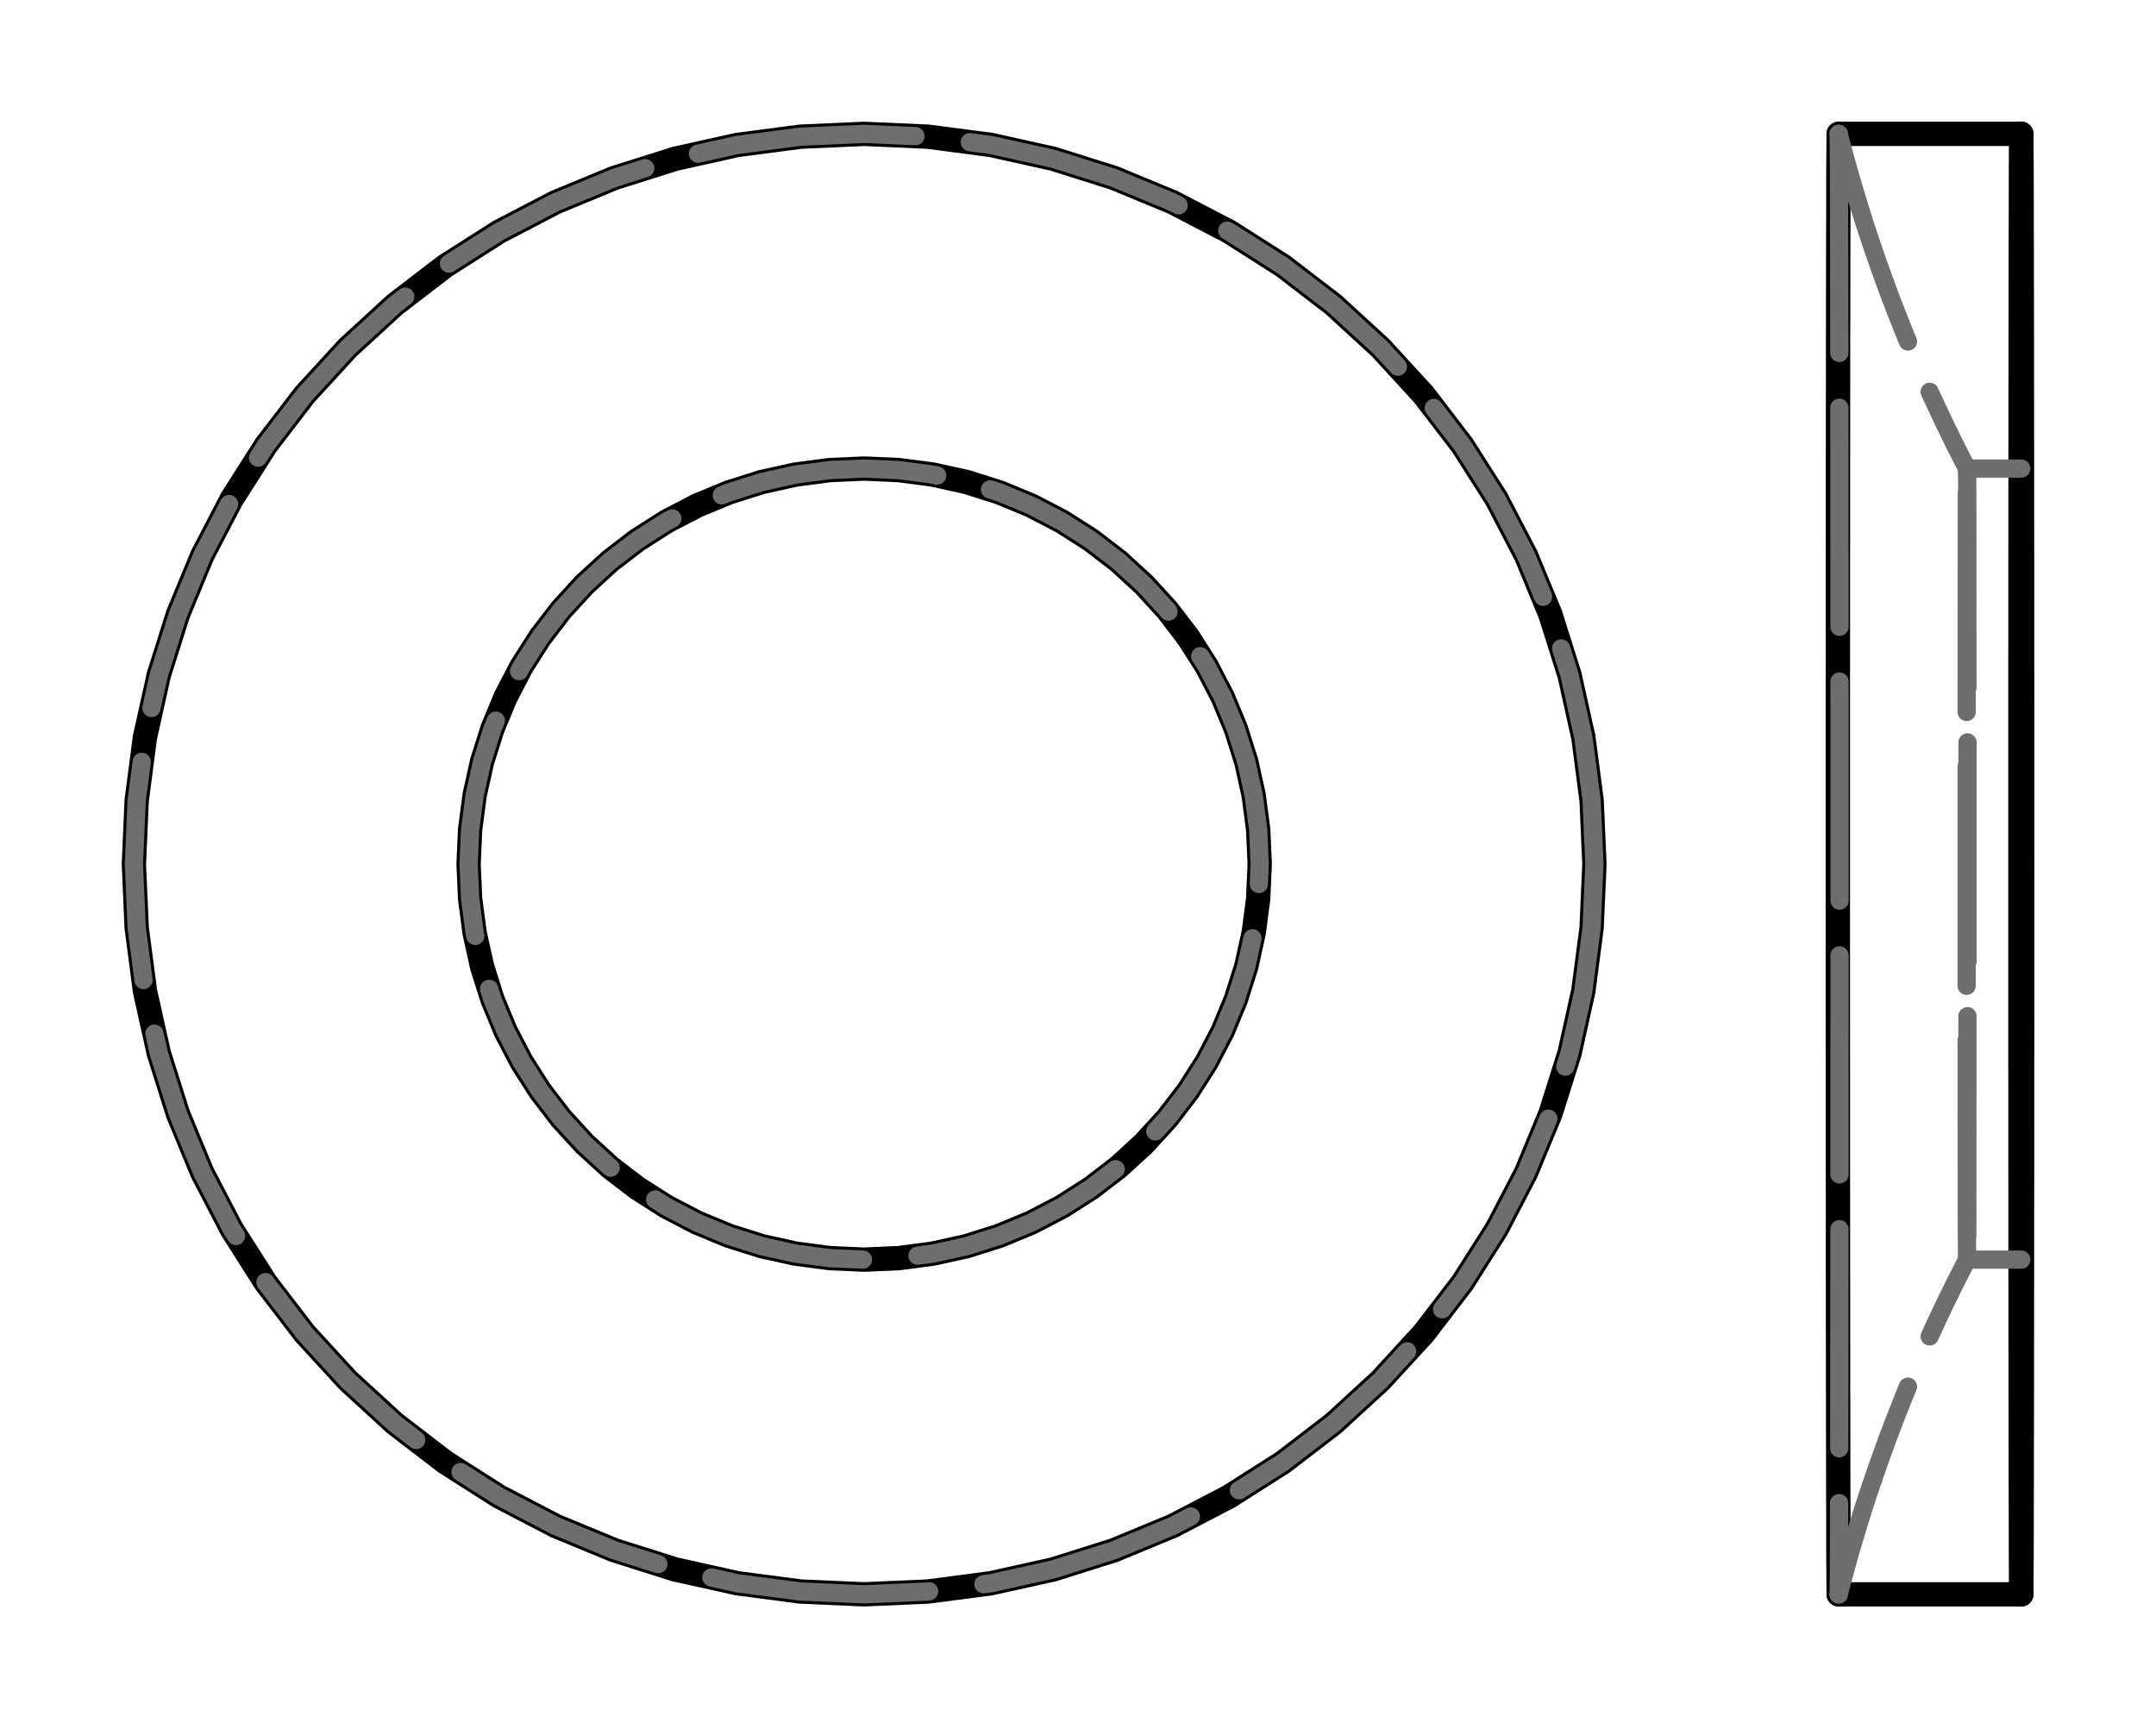
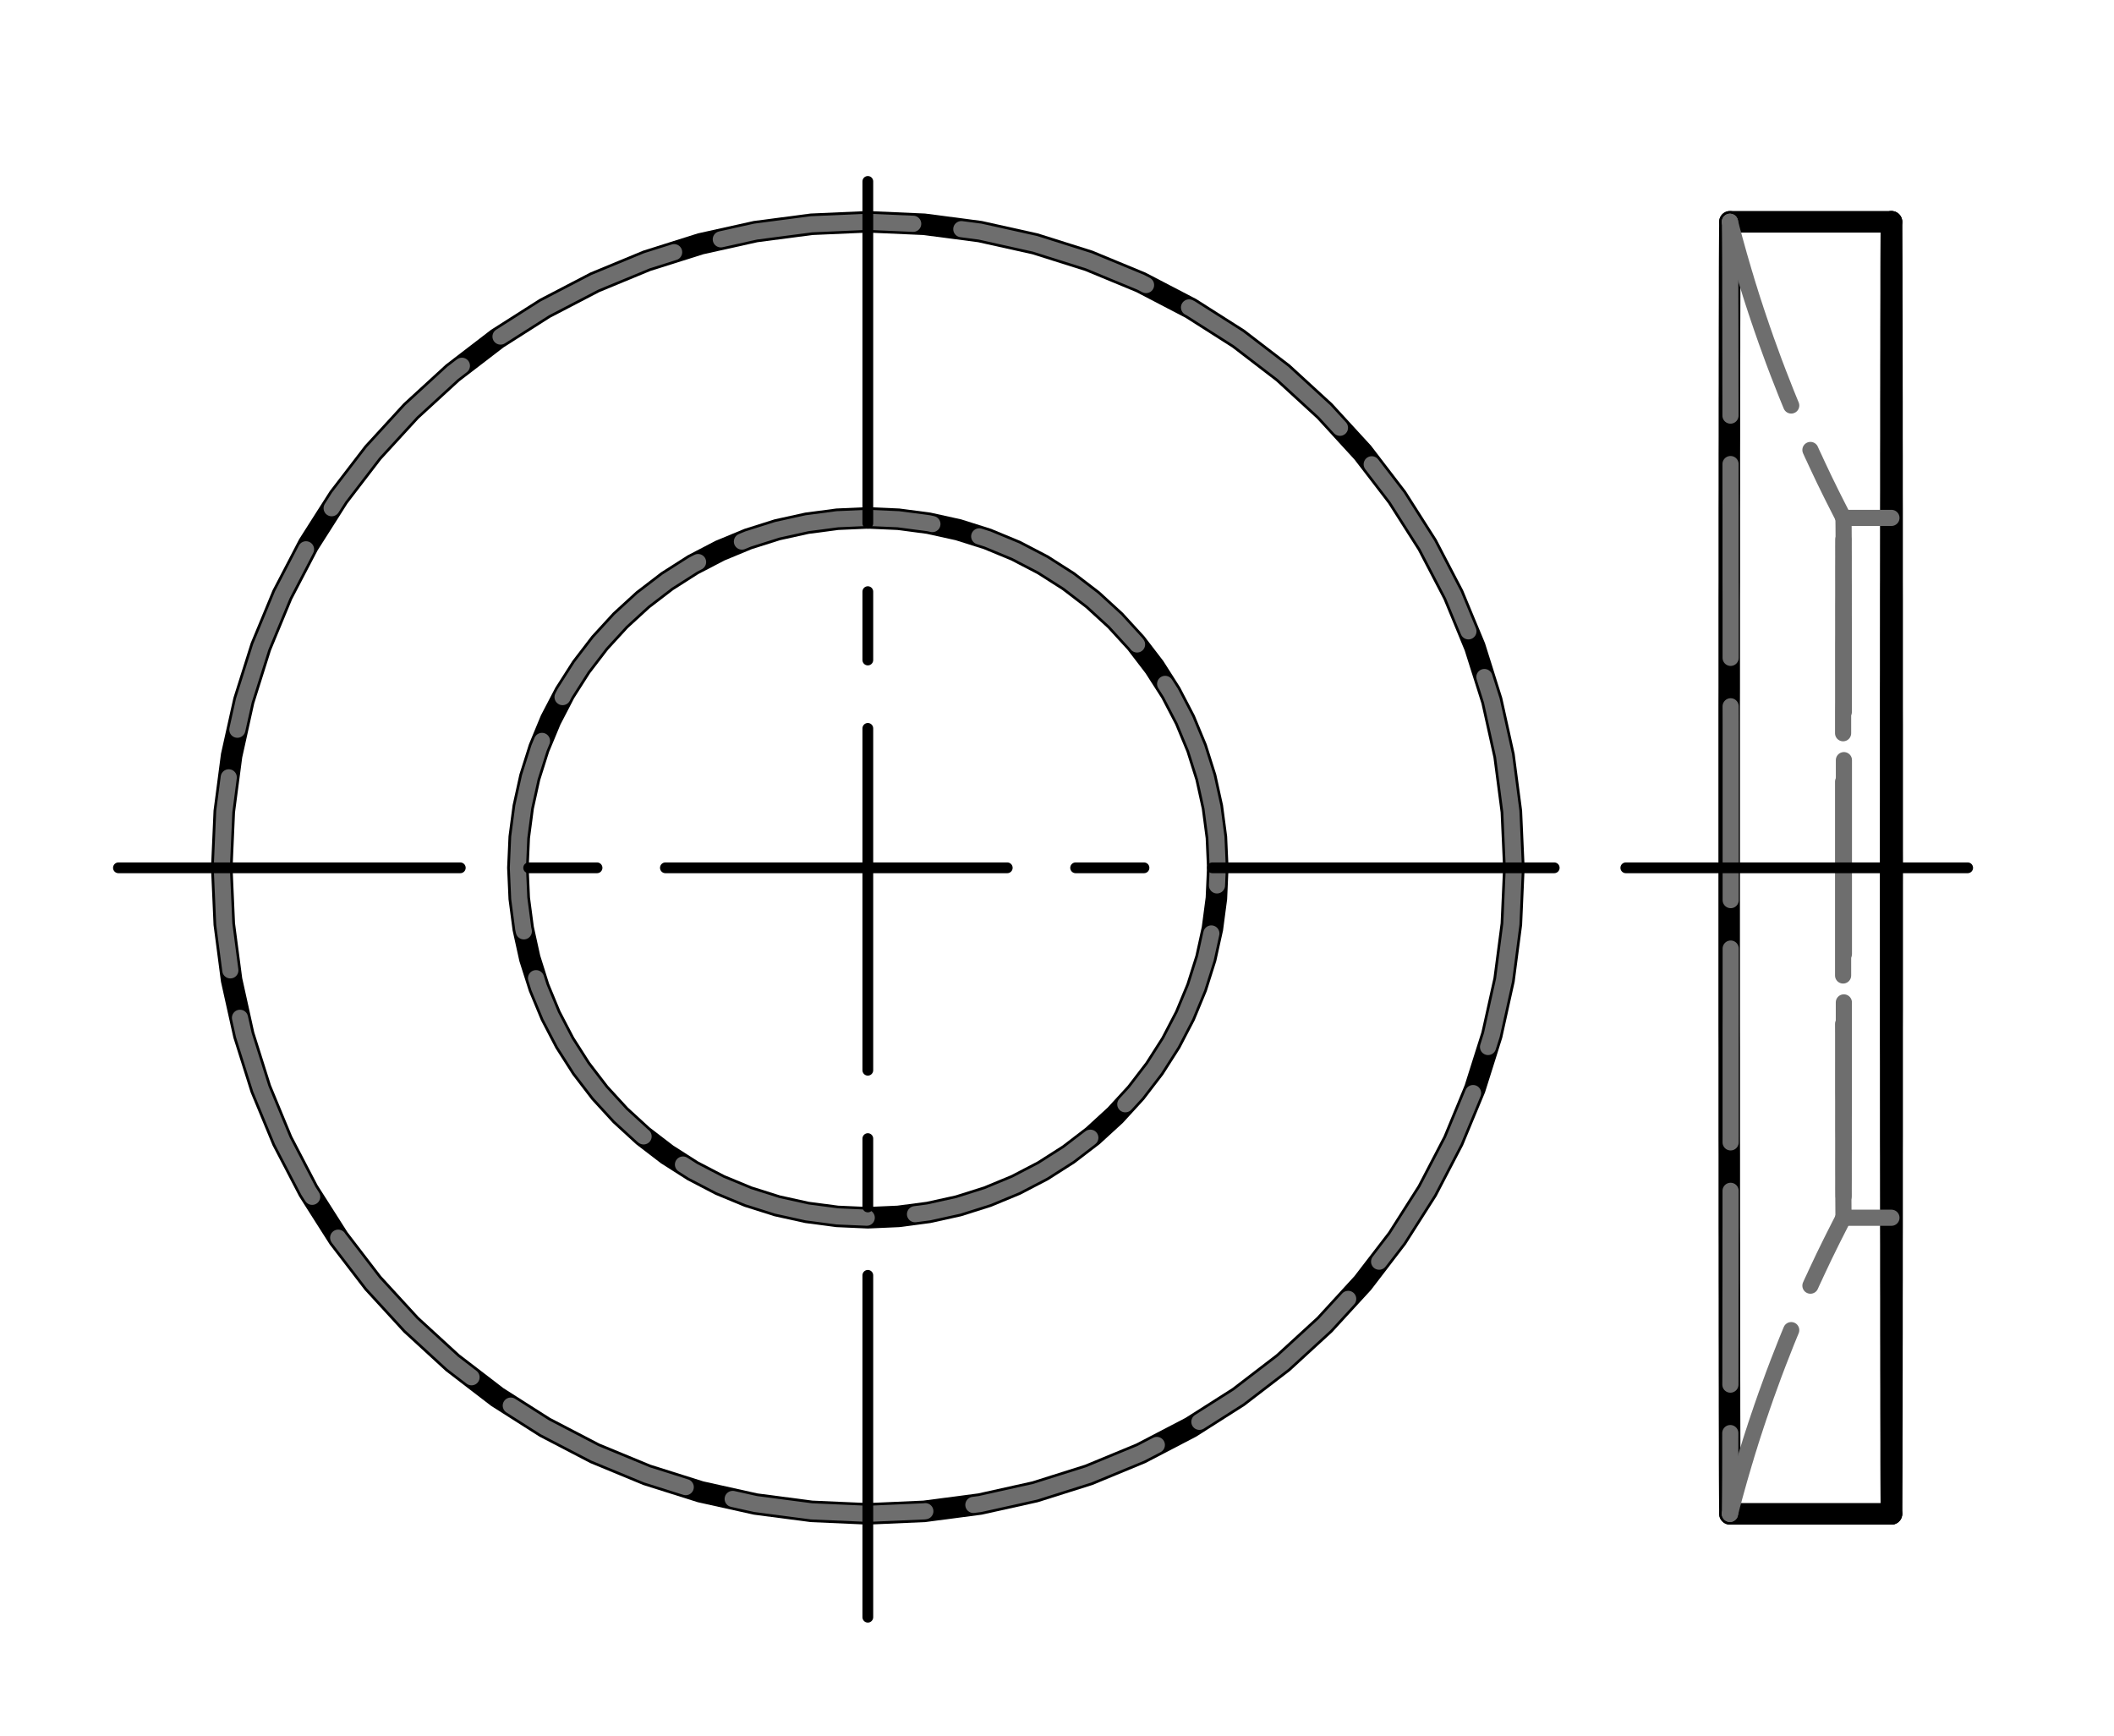
- <svg xmlns="http://www.w3.org/2000/svg" width="35.428mm" height="28.4mm" viewBox="-14.2 -14.2 35.428 28.4" version="1.1">
+ <svg xmlns="http://www.w3.org/2000/svg" width="39.268mm" height="32.24mm" viewBox="-16.12 -16.12 39.268 32.24" version="1.1">
  <g transform="scale(1,-1)" stroke-linecap="round">
    <g fill="none" stroke="rgb(0,0,0)" stroke-width="0.4" id="Visible">
      <path d="M 12.0,0.0 L 11.954,1.046 L 11.818,2.084 L 11.591,3.106 L 11.276,4.104 L 10.876,5.071 L 10.392,6.0 L 9.83,6.883 L 9.193,7.713 L 8.485,8.485 L 7.713,9.193 L 6.883,9.83 L 6.0,10.392 L 5.071,10.876 L 4.104,11.276 L 3.106,11.591 L 2.084,11.818 L 1.046,11.954 L 0.0,12.0 L -1.046,11.954 L -2.084,11.818 L -3.106,11.591 L -4.104,11.276 L -5.071,10.876 L -6.0,10.392 L -6.883,9.83 L -7.713,9.193 L -8.485,8.485 L -9.193,7.713 L -9.83,6.883 L -10.392,6.0 L -10.876,5.071 L -11.276,4.104 L -11.591,3.106 L -11.818,2.084 L -11.954,1.046 L -12.0,0.0 L -11.954,-1.046 L -11.818,-2.084 L -11.591,-3.106 L -11.276,-4.104 L -10.876,-5.071 L -10.392,-6.0 L -9.83,-6.883 L -9.193,-7.713 L -8.485,-8.485 L -7.713,-9.193 L -6.883,-9.83 L -6.0,-10.392 L -5.071,-10.876 L -4.104,-11.276 L -3.106,-11.591 L -2.084,-11.818 L -1.046,-11.954 L -0.0,-12.0 L 1.046,-11.954 L 2.084,-11.818 L 3.106,-11.591 L 4.104,-11.276 L 5.071,-10.876 L 6.0,-10.392 L 6.883,-9.83 L 7.713,-9.193 L 8.485,-8.485 L 9.193,-7.713 L 9.83,-6.883 L 10.392,-6.0 L 10.876,-5.071 L 11.276,-4.104 L 11.591,-3.106 L 11.818,-2.084 L 11.954,-1.046 L 12.0,-0.0" />
      <path d="M 6.5,0.0 L 6.475,0.567 L 6.401,1.129 L 6.279,1.682 L 6.108,2.223 L 5.891,2.747 L 5.629,3.25 L 5.324,3.728 L 4.979,4.178 L 4.596,4.596 L 4.178,4.979 L 3.728,5.324 L 3.25,5.629 L 2.747,5.891 L 2.223,6.108 L 1.682,6.279 L 1.129,6.401 L 0.567,6.475 L -0.0,6.5 L -0.567,6.475 L -1.129,6.401 L -1.682,6.279 L -2.223,6.108 L -2.747,5.891 L -3.25,5.629 L -3.728,5.324 L -4.178,4.979 L -4.596,4.596 L -4.979,4.178 L -5.324,3.728 L -5.629,3.25 L -5.891,2.747 L -6.108,2.223 L -6.279,1.682 L -6.401,1.129 L -6.475,0.567 L -6.5,-0.0 L -6.475,-0.567 L -6.401,-1.129 L -6.279,-1.682 L -6.108,-2.223 L -5.891,-2.747 L -5.629,-3.25 L -5.324,-3.728 L -4.979,-4.178 L -4.596,-4.596 L -4.178,-4.979 L -3.728,-5.324 L -3.25,-5.629 L -2.747,-5.891 L -2.223,-6.108 L -1.682,-6.279 L -1.129,-6.401 L -0.567,-6.475 L 0.0,-6.5 L 0.567,-6.475 L 1.129,-6.401 L 1.682,-6.279 L 2.223,-6.108 L 2.747,-5.891 L 3.25,-5.629 L 3.728,-5.324 L 4.178,-4.979 L 4.596,-4.596 L 4.979,-4.178 L 5.324,-3.728 L 5.629,-3.25 L 5.891,-2.747 L 6.108,-2.223 L 6.279,-1.682 L 6.401,-1.129 L 6.475,-0.567 L 6.5,0.0" />
      <path d="M 19.014,6.5 L 19.016,6.319 L 19.017,6.139 L 19.017,5.958 L 19.017,5.778 L 19.018,5.597 L 19.018,5.417 L 19.018,5.236 L 19.019,5.056 L 19.019,4.875 L 19.019,4.694 L 19.019,4.514 L 19.02,4.333 L 19.02,4.153 L 19.02,3.972 L 19.02,3.792 L 19.02,3.611 L 19.02,3.431 L 19.02,3.25 L 19.021,3.07 L 19.021,2.889 L 19.021,2.708 L 19.021,2.528 L 19.021,2.347 L 19.021,2.167 L 19.021,1.986 L 19.021,1.806 L 19.021,1.625 L 19.021,1.444 L 19.021,1.264 L 19.021,1.083 L 19.021,0.903 L 19.021,0.722 L 19.021,0.542 L 19.021,0.361 L 19.022,0.181 L 19.022,0.0 L 19.022,-0.181 L 19.021,-0.361 L 19.021,-0.542 L 19.021,-0.722 L 19.021,-0.903 L 19.021,-1.083 L 19.021,-1.264 L 19.021,-1.444 L 19.021,-1.625 L 19.021,-1.806 L 19.021,-1.986 L 19.021,-2.167 L 19.021,-2.347 L 19.021,-2.528 L 19.021,-2.708 L 19.021,-2.889 L 19.021,-3.07 L 19.02,-3.25 L 19.02,-3.431 L 19.02,-3.611 L 19.02,-3.792 L 19.02,-3.972 L 19.02,-4.153 L 19.02,-4.333 L 19.019,-4.514 L 19.019,-4.694 L 19.019,-4.875 L 19.019,-5.056 L 19.018,-5.236 L 19.018,-5.417 L 19.018,-5.597 L 19.017,-5.778 L 19.017,-5.958 L 19.017,-6.139 L 19.016,-6.319 L 19.014,-6.5" />
      <path d="M 19.014,-6.5 L 19.012,-6.319 L 19.012,-6.139 L 19.011,-5.958 L 19.011,-5.778 L 19.01,-5.597 L 19.01,-5.417 L 19.009,-5.236 L 19.009,-5.056 L 19.009,-4.875 L 19.009,-4.694 L 19.009,-4.514 L 19.008,-4.333 L 19.008,-4.153 L 19.008,-3.972 L 19.008,-3.792 L 19.008,-3.611 L 19.008,-3.431 L 19.007,-3.25 L 19.007,-3.07 L 19.007,-2.889 L 19.007,-2.708 L 19.007,-2.528 L 19.007,-2.347 L 19.007,-2.167 L 19.007,-1.986 L 19.007,-1.806 L 19.007,-1.625 L 19.007,-1.444 L 19.007,-1.264 L 19.006,-1.083 L 19.006,-0.903 L 19.006,-0.722 L 19.006,-0.542 L 19.006,-0.361 L 19.006,-0.181 L 19.006,0.0 L 19.006,0.181 L 19.006,0.361 L 19.006,0.542 L 19.006,0.722 L 19.006,0.903 L 19.006,1.083 L 19.007,1.264 L 19.007,1.444 L 19.007,1.625 L 19.007,1.806 L 19.007,1.986 L 19.007,2.167 L 19.007,2.347 L 19.007,2.528 L 19.007,2.708 L 19.007,2.889 L 19.007,3.07 L 19.007,3.25 L 19.008,3.431 L 19.008,3.611 L 19.008,3.792 L 19.008,3.972 L 19.008,4.153 L 19.008,4.333 L 19.009,4.514 L 19.009,4.694 L 19.009,4.875 L 19.009,5.056 L 19.009,5.236 L 19.01,5.417 L 19.01,5.597 L 19.011,5.778 L 19.011,5.958 L 19.012,6.139 L 19.012,6.319 L 19.014,6.5" />
      <path d="M 19.014,12.0 L 19.017,11.667 L 19.019,11.333 L 19.02,11.0 L 19.02,10.667 L 19.021,10.333 L 19.022,10.0 L 19.022,9.667 L 19.023,9.333 L 19.023,9.0 L 19.024,8.667 L 19.024,8.333 L 19.024,8.0 L 19.025,7.667 L 19.025,7.333 L 19.025,7.0 L 19.026,6.667 L 19.026,6.333 L 19.026,6.0 L 19.026,5.667 L 19.026,5.333 L 19.027,5.0 L 19.027,4.667 L 19.027,4.333 L 19.027,4.0 L 19.027,3.667 L 19.027,3.333 L 19.027,3.0 L 19.028,2.667 L 19.028,2.333 L 19.028,2.0 L 19.028,1.667 L 19.028,1.333 L 19.028,1.0 L 19.028,0.667 L 19.028,0.333 L 19.028,0.0 L 19.028,-0.333 L 19.028,-0.667 L 19.028,-1.0 L 19.028,-1.333 L 19.028,-1.667 L 19.028,-2.0 L 19.028,-2.333 L 19.028,-2.667 L 19.027,-3.0 L 19.027,-3.333 L 19.027,-3.667 L 19.027,-4.0 L 19.027,-4.333 L 19.027,-4.667 L 19.027,-5.0 L 19.026,-5.333 L 19.026,-5.667 L 19.026,-6.0 L 19.026,-6.333 L 19.026,-6.667 L 19.025,-7.0 L 19.025,-7.333 L 19.025,-7.667 L 19.024,-8.0 L 19.024,-8.333 L 19.024,-8.667 L 19.023,-9.0 L 19.023,-9.333 L 19.022,-9.667 L 19.022,-10.0 L 19.021,-10.333 L 19.02,-10.667 L 19.02,-11.0 L 19.019,-11.333 L 19.017,-11.667 L 19.014,-12.0" />
      <path d="M 19.014,-12.0 L 19.011,-11.667 L 19.009,-11.333 L 19.008,-11.0 L 19.008,-10.667 L 19.007,-10.333 L 19.006,-10.0 L 19.006,-9.667 L 19.005,-9.333 L 19.005,-9.0 L 19.004,-8.667 L 19.004,-8.333 L 19.004,-8.0 L 19.003,-7.667 L 19.003,-7.333 L 19.003,-7.0 L 19.002,-6.667 L 19.002,-6.333 L 19.002,-6.0 L 19.002,-5.667 L 19.002,-5.333 L 19.001,-5.0 L 19.001,-4.667 L 19.001,-4.333 L 19.001,-4.0 L 19.001,-3.667 L 19,-3.333 L 19,-3.0 L 19,-2.667 L 19,-2.333 L 19,-2.0 L 19,-1.667 L 19,-1.333 L 19.0,-1.0 L 19.0,-0.667 L 19.0,-0.333 L 19.0,0.0 L 19.0,0.333 L 19.0,0.667 L 19.0,1.0 L 19,1.333 L 19,1.667 L 19,2.0 L 19,2.333 L 19,2.667 L 19,3.0 L 19,3.333 L 19.001,3.667 L 19.001,4.0 L 19.001,4.333 L 19.001,4.667 L 19.001,5.0 L 19.002,5.333 L 19.002,5.667 L 19.002,6.0 L 19.002,6.333 L 19.002,6.667 L 19.003,7.0 L 19.003,7.333 L 19.003,7.667 L 19.004,8.0 L 19.004,8.333 L 19.004,8.667 L 19.005,9.0 L 19.005,9.333 L 19.006,9.667 L 19.006,10.0 L 19.007,10.333 L 19.008,10.667 L 19.008,11.0 L 19.009,11.333 L 19.011,11.667 L 19.014,12.0" />
      <path d="M 16.014,-12.0 L 16.011,-11.667 L 16.009,-11.333 L 16.008,-11.0 L 16.008,-10.667 L 16.007,-10.333 L 16.006,-10.0 L 16.006,-9.667 L 16.005,-9.333 L 16.005,-9.0 L 16.004,-8.667 L 16.004,-8.333 L 16.004,-8.0 L 16.003,-7.667 L 16.003,-7.333 L 16.003,-7.0 L 16.002,-6.667 L 16.002,-6.333 L 16.002,-6.0 L 16.002,-5.667 L 16.002,-5.333 L 16.001,-5.0 L 16.001,-4.667 L 16.001,-4.333 L 16.001,-4.0 L 16.001,-3.667 L 16.001,-3.333 L 16,-3.0 L 16,-2.667 L 16,-2.333 L 16,-2.0 L 16,-1.667 L 16,-1.333 L 16.0,-1.0 L 16.0,-0.667 L 16.0,-0.333 L 16.0,0.0 L 16.0,0.333 L 16.0,0.667 L 16.0,1.0 L 16,1.333 L 16,1.667 L 16,2.0 L 16,2.333 L 16,2.667 L 16,3.0 L 16.001,3.333 L 16.001,3.667 L 16.001,4.0 L 16.001,4.333 L 16.001,4.667 L 16.001,5.0 L 16.002,5.333 L 16.002,5.667 L 16.002,6.0 L 16.002,6.333 L 16.002,6.667 L 16.003,7.0 L 16.003,7.333 L 16.003,7.667 L 16.004,8.0 L 16.004,8.333 L 16.004,8.667 L 16.005,9.0 L 16.005,9.333 L 16.006,9.667 L 16.006,10.0 L 16.007,10.333 L 16.008,10.667 L 16.008,11.0 L 16.009,11.333 L 16.011,11.667 L 16.014,12.0" />
      <path d="M 19.014,12.0 L 18.972,12.0 L 18.931,12.0 L 18.889,12.0 L 18.847,12.0 L 18.806,12.0 L 18.764,12.0 L 18.722,12.0 L 18.681,12.0 L 18.639,12.0 L 18.597,12.0 L 18.556,12.0 L 18.514,12.0 L 18.472,12.0 L 18.431,12.0 L 18.389,12.0 L 18.347,12.0 L 18.306,12.0 L 18.264,12.0 L 18.222,12.0 L 18.181,12.0 L 18.139,12.0 L 18.097,12.0 L 18.056,12.0 L 18.014,12.0 L 17.972,12.0 L 17.931,12.0 L 17.889,12.0 L 17.847,12.0 L 17.806,12.0 L 17.764,12.0 L 17.722,12.0 L 17.681,12.0 L 17.639,12.0 L 17.597,12.0 L 17.556,12.0 L 17.514,12.0 L 17.472,12.0 L 17.431,12.0 L 17.389,12.0 L 17.347,12.0 L 17.306,12.0 L 17.264,12.0 L 17.222,12.0 L 17.181,12.0 L 17.139,12.0 L 17.097,12.0 L 17.056,12.0 L 17.014,12.0 L 16.972,12.0 L 16.931,12.0 L 16.889,12.0 L 16.847,12.0 L 16.806,12.0 L 16.764,12.0 L 16.722,12.0 L 16.681,12.0 L 16.639,12.0 L 16.597,12.0 L 16.556,12.0 L 16.514,12.0 L 16.472,12.0 L 16.431,12.0 L 16.389,12.0 L 16.347,12.0 L 16.306,12.0 L 16.264,12.0 L 16.222,12.0 L 16.181,12.0 L 16.139,12.0 L 16.097,12.0 L 16.056,12.0 L 16.014,12.0" />
      <path d="M 19.014,-12.0 L 18.972,-12.0 L 18.931,-12.0 L 18.889,-12.0 L 18.847,-12.0 L 18.806,-12.0 L 18.764,-12.0 L 18.722,-12.0 L 18.681,-12.0 L 18.639,-12.0 L 18.597,-12.0 L 18.556,-12.0 L 18.514,-12.0 L 18.472,-12.0 L 18.431,-12.0 L 18.389,-12.0 L 18.347,-12.0 L 18.306,-12.0 L 18.264,-12.0 L 18.222,-12.0 L 18.181,-12.0 L 18.139,-12.0 L 18.097,-12.0 L 18.056,-12.0 L 18.014,-12.0 L 17.972,-12.0 L 17.931,-12.0 L 17.889,-12.0 L 17.847,-12.0 L 17.806,-12.0 L 17.764,-12.0 L 17.722,-12.0 L 17.681,-12.0 L 17.639,-12.0 L 17.597,-12.0 L 17.556,-12.0 L 17.514,-12.0 L 17.472,-12.0 L 17.431,-12.0 L 17.389,-12.0 L 17.347,-12.0 L 17.306,-12.0 L 17.264,-12.0 L 17.222,-12.0 L 17.181,-12.0 L 17.139,-12.0 L 17.097,-12.0 L 17.056,-12.0 L 17.014,-12.0 L 16.972,-12.0 L 16.931,-12.0 L 16.889,-12.0 L 16.847,-12.0 L 16.806,-12.0 L 16.764,-12.0 L 16.722,-12.0 L 16.681,-12.0 L 16.639,-12.0 L 16.597,-12.0 L 16.556,-12.0 L 16.514,-12.0 L 16.472,-12.0 L 16.431,-12.0 L 16.389,-12.0 L 16.347,-12.0 L 16.306,-12.0 L 16.264,-12.0 L 16.222,-12.0 L 16.181,-12.0 L 16.139,-12.0 L 16.097,-12.0 L 16.056,-12.0 L 16.014,-12.0" />
    </g>
    <g fill="none" stroke="rgb(110,110,110)" stroke-width="0.3" id="Hidden" stroke-dasharray="3.6 0.9">
      <path d="M 6.5,0.0 L 6.475,0.567 L 6.401,1.129 L 6.279,1.682 L 6.108,2.223 L 5.891,2.747 L 5.629,3.25 L 5.324,3.728 L 4.979,4.178 L 4.596,4.596 L 4.178,4.979 L 3.728,5.324 L 3.25,5.629 L 2.747,5.891 L 2.223,6.108 L 1.682,6.279 L 1.129,6.401 L 0.567,6.475 L -0.0,6.5 L -0.567,6.475 L -1.129,6.401 L -1.682,6.279 L -2.223,6.108 L -2.747,5.891 L -3.25,5.629 L -3.728,5.324 L -4.178,4.979 L -4.596,4.596 L -4.979,4.178 L -5.324,3.728 L -5.629,3.25 L -5.891,2.747 L -6.108,2.223 L -6.279,1.682 L -6.401,1.129 L -6.475,0.567 L -6.5,-0.0 L -6.475,-0.567 L -6.401,-1.129 L -6.279,-1.682 L -6.108,-2.223 L -5.891,-2.747 L -5.629,-3.25 L -5.324,-3.728 L -4.979,-4.178 L -4.596,-4.596 L -4.178,-4.979 L -3.728,-5.324 L -3.25,-5.629 L -2.747,-5.891 L -2.223,-6.108 L -1.682,-6.279 L -1.129,-6.401 L -0.567,-6.475 L 0.0,-6.5 L 0.567,-6.475 L 1.129,-6.401 L 1.682,-6.279 L 2.223,-6.108 L 2.747,-5.891 L 3.25,-5.629 L 3.728,-5.324 L 4.178,-4.979 L 4.596,-4.596 L 4.979,-4.178 L 5.324,-3.728 L 5.629,-3.25 L 5.891,-2.747 L 6.108,-2.223 L 6.279,-1.682 L 6.401,-1.129 L 6.475,-0.567 L 6.5,0.0" />
      <path d="M 12.0,0.0 L 11.954,1.046 L 11.818,2.084 L 11.591,3.106 L 11.276,4.104 L 10.876,5.071 L 10.392,6.0 L 9.83,6.883 L 9.193,7.713 L 8.485,8.485 L 7.713,9.193 L 6.883,9.83 L 6.0,10.392 L 5.071,10.876 L 4.104,11.276 L 3.106,11.591 L 2.084,11.818 L 1.046,11.954 L 0.0,12.0 L -1.046,11.954 L -2.084,11.818 L -3.106,11.591 L -4.104,11.276 L -5.071,10.876 L -6.0,10.392 L -6.883,9.83 L -7.713,9.193 L -8.485,8.485 L -9.193,7.713 L -9.83,6.883 L -10.392,6.0 L -10.876,5.071 L -11.276,4.104 L -11.591,3.106 L -11.818,2.084 L -11.954,1.046 L -12.0,0.0 L -11.954,-1.046 L -11.818,-2.084 L -11.591,-3.106 L -11.276,-4.104 L -10.876,-5.071 L -10.392,-6.0 L -9.83,-6.883 L -9.193,-7.713 L -8.485,-8.485 L -7.713,-9.193 L -6.883,-9.83 L -6.0,-10.392 L -5.071,-10.876 L -4.104,-11.276 L -3.106,-11.591 L -2.084,-11.818 L -1.046,-11.954 L -0.0,-12.0 L 1.046,-11.954 L 2.084,-11.818 L 3.106,-11.591 L 4.104,-11.276 L 5.071,-10.876 L 6.0,-10.392 L 6.883,-9.83 L 7.713,-9.193 L 8.485,-8.485 L 9.193,-7.713 L 9.83,-6.883 L 10.392,-6.0 L 10.876,-5.071 L 11.276,-4.104 L 11.591,-3.106 L 11.818,-2.084 L 11.954,-1.046 L 12.0,-0.0" />
      <line x1="16.014" y1="12.0" x2="16.014" y2="12" />
      <path d="M 16.014,12 L 16.017,11.667 L 16.019,11.333 L 16.02,11 L 16.02,10.667 L 16.021,10.333 L 16.022,10 L 16.022,9.667 L 16.023,9.333 L 16.023,9 L 16.024,8.667 L 16.024,8.333 L 16.024,8 L 16.025,7.667 L 16.025,7.333 L 16.025,7.0 L 16.026,6.667 L 16.026,6.333 L 16.026,6.0 L 16.026,5.667 L 16.026,5.333 L 16.027,5.0 L 16.027,4.667 L 16.027,4.333 L 16.027,4.0 L 16.027,3.667 L 16.027,3.333 L 16.027,3.0 L 16.028,2.667 L 16.028,2.333 L 16.028,2.0 L 16.028,1.667 L 16.028,1.333 L 16.028,1.0 L 16.028,0.667 L 16.028,0.333 L 16.028,0.0 L 16.028,-0.333 L 16.028,-0.667 L 16.028,-1.0 L 16.028,-1.333 L 16.028,-1.667 L 16.028,-2.0 L 16.028,-2.333 L 16.028,-2.667 L 16.027,-3.0 L 16.027,-3.333 L 16.027,-3.667 L 16.027,-4.0 L 16.027,-4.333 L 16.027,-4.667 L 16.027,-5.0 L 16.026,-5.333 L 16.026,-5.667 L 16.026,-6.0 L 16.026,-6.333 L 16.026,-6.667 L 16.025,-7 L 16.025,-7.333 L 16.025,-7.667 L 16.024,-8 L 16.024,-8.333 L 16.024,-8.667 L 16.023,-9 L 16.023,-9.333 L 16.022,-9.667 L 16.022,-10 L 16.021,-10.333 L 16.02,-10.667 L 16.02,-11 L 16.019,-11.333 L 16.017,-11.667 L 16.014,-12" />
      <line x1="16.014" y1="-12" x2="16.014" y2="-12.0" />
      <line x1="18.123" y1="6.5" x2="18.123" y2="6.5" />
      <path d="M 18.123,6.5 L 18.125,6.319 L 18.126,6.139 L 18.126,5.958 L 18.127,5.778 L 18.127,5.597 L 18.127,5.417 L 18.128,5.236 L 18.128,5.056 L 18.128,4.875 L 18.128,4.694 L 18.129,4.514 L 18.129,4.333 L 18.129,4.153 L 18.129,3.972 L 18.129,3.792 L 18.13,3.611 L 18.13,3.431 L 18.13,3.25 L 18.13,3.069 L 18.13,2.889 L 18.13,2.708 L 18.13,2.528 L 18.13,2.347 L 18.13,2.167 L 18.131,1.986 L 18.131,1.806 L 18.131,1.625 L 18.131,1.444 L 18.131,1.264 L 18.131,1.083 L 18.131,0.903 L 18.131,0.722 L 18.131,0.542 L 18.131,0.361 L 18.131,0.181 L 18.131,0.0 L 18.131,-0.181 L 18.131,-0.361 L 18.131,-0.542 L 18.131,-0.722 L 18.131,-0.903 L 18.131,-1.083 L 18.131,-1.264 L 18.131,-1.444 L 18.131,-1.625 L 18.131,-1.806 L 18.131,-1.986 L 18.13,-2.167 L 18.13,-2.347 L 18.13,-2.528 L 18.13,-2.708 L 18.13,-2.889 L 18.13,-3.069 L 18.13,-3.25 L 18.13,-3.431 L 18.13,-3.611 L 18.129,-3.792 L 18.129,-3.972 L 18.129,-4.153 L 18.129,-4.333 L 18.129,-4.514 L 18.128,-4.694 L 18.128,-4.875 L 18.128,-5.056 L 18.128,-5.236 L 18.127,-5.417 L 18.127,-5.597 L 18.127,-5.778 L 18.126,-5.958 L 18.126,-6.139 L 18.125,-6.319 L 18.123,-6.5" />
      <line x1="18.123" y1="-6.5" x2="18.123" y2="-6.5" />
      <path d="M 18.123,-6.5 L 18.122,-6.319 L 18.121,-6.139 L 18.12,-5.958 L 18.12,-5.778 L 18.119,-5.597 L 18.119,-5.417 L 18.119,-5.236 L 18.119,-5.056 L 18.118,-4.875 L 18.118,-4.694 L 18.118,-4.514 L 18.118,-4.333 L 18.117,-4.153 L 18.117,-3.972 L 18.117,-3.792 L 18.117,-3.611 L 18.117,-3.431 L 18.117,-3.25 L 18.117,-3.07 L 18.116,-2.889 L 18.116,-2.708 L 18.116,-2.528 L 18.116,-2.347 L 18.116,-2.167 L 18.116,-1.986 L 18.116,-1.806 L 18.116,-1.625 L 18.116,-1.444 L 18.116,-1.264 L 18.116,-1.083 L 18.116,-0.903 L 18.116,-0.722 L 18.116,-0.542 L 18.116,-0.361 L 18.116,-0.181 L 18.116,0.0 L 18.116,0.181 L 18.116,0.361 L 18.116,0.542 L 18.116,0.722 L 18.116,0.903 L 18.116,1.083 L 18.116,1.264 L 18.116,1.444 L 18.116,1.625 L 18.116,1.806 L 18.116,1.986 L 18.116,2.167 L 18.116,2.347 L 18.116,2.528 L 18.116,2.708 L 18.116,2.889 L 18.117,3.07 L 18.117,3.25 L 18.117,3.431 L 18.117,3.611 L 18.117,3.792 L 18.117,3.972 L 18.117,4.153 L 18.118,4.333 L 18.118,4.514 L 18.118,4.694 L 18.118,4.875 L 18.119,5.056 L 18.119,5.236 L 18.119,5.417 L 18.119,5.597 L 18.12,5.778 L 18.12,5.958 L 18.121,6.139 L 18.122,6.319 L 18.123,6.5" />
      <path d="M 18.123,6.5 L 18.136,6.5 L 18.148,6.5 L 18.16,6.5 L 18.173,6.5 L 18.185,6.5 L 18.198,6.5 L 18.21,6.5 L 18.222,6.5 L 18.235,6.5 L 18.247,6.5 L 18.259,6.5 L 18.272,6.5 L 18.284,6.5 L 18.296,6.5 L 18.309,6.5 L 18.321,6.5 L 18.334,6.5 L 18.346,6.5 L 18.358,6.5 L 18.371,6.5 L 18.383,6.5 L 18.395,6.5 L 18.408,6.5 L 18.42,6.5 L 18.433,6.5 L 18.445,6.5 L 18.457,6.5 L 18.47,6.5 L 18.482,6.5 L 18.494,6.5 L 18.507,6.5 L 18.519,6.5 L 18.532,6.5 L 18.544,6.5 L 18.556,6.5 L 18.569,6.5 L 18.581,6.5 L 18.593,6.5 L 18.606,6.5 L 18.618,6.5 L 18.631,6.5 L 18.643,6.5 L 18.655,6.5 L 18.668,6.5 L 18.68,6.5 L 18.692,6.5 L 18.705,6.5 L 18.717,6.5 L 18.729,6.5 L 18.742,6.5 L 18.754,6.5 L 18.767,6.5 L 18.779,6.5 L 18.791,6.5 L 18.804,6.5 L 18.816,6.5 L 18.828,6.5 L 18.841,6.5 L 18.853,6.5 L 18.866,6.5 L 18.878,6.5 L 18.89,6.5 L 18.903,6.5 L 18.915,6.5 L 18.927,6.5 L 18.94,6.5 L 18.952,6.5 L 18.965,6.5 L 18.977,6.5 L 18.989,6.5 L 19.002,6.5 L 19.014,6.5" />
      <path d="M 16.014,12 L 16.035,11.921 L 16.055,11.841 L 16.077,11.762 L 16.098,11.683 L 16.12,11.604 L 16.142,11.525 L 16.164,11.446 L 16.186,11.367 L 16.209,11.288 L 16.232,11.209 L 16.255,11.131 L 16.278,11.052 L 16.302,10.974 L 16.325,10.895 L 16.349,10.817 L 16.374,10.739 L 16.398,10.66 L 16.423,10.582 L 16.448,10.504 L 16.474,10.426 L 16.499,10.348 L 16.525,10.271 L 16.551,10.193 L 16.578,10.115 L 16.604,10.037 L 16.631,9.96 L 16.658,9.883 L 16.685,9.805 L 16.713,9.728 L 16.741,9.651 L 16.769,9.574 L 16.797,9.497 L 16.825,9.42 L 16.854,9.343 L 16.883,9.267 L 16.912,9.19 L 16.942,9.114 L 16.972,9.037 L 17.002,8.961 L 17.032,8.884 L 17.062,8.808 L 17.093,8.732 L 17.124,8.656 L 17.155,8.581 L 17.186,8.505 L 17.218,8.429 L 17.25,8.354 L 17.282,8.278 L 17.314,8.203 L 17.347,8.128 L 17.38,8.053 L 17.413,7.978 L 17.446,7.903 L 17.48,7.828 L 17.513,7.753 L 17.547,7.678 L 17.582,7.604 L 17.616,7.53 L 17.651,7.455 L 17.686,7.381 L 17.721,7.307 L 17.756,7.233 L 17.792,7.159 L 17.828,7.086 L 17.864,7.012 L 17.9,6.939 L 17.937,6.865 L 17.974,6.792 L 18.011,6.719 L 18.048,6.646 L 18.085,6.573 L 18.123,6.5" />
      <path d="M 16.014,-12 L 16.035,-11.921 L 16.055,-11.841 L 16.077,-11.762 L 16.098,-11.683 L 16.12,-11.604 L 16.142,-11.525 L 16.164,-11.446 L 16.186,-11.367 L 16.209,-11.288 L 16.232,-11.209 L 16.255,-11.131 L 16.278,-11.052 L 16.302,-10.974 L 16.325,-10.895 L 16.349,-10.817 L 16.374,-10.739 L 16.398,-10.66 L 16.423,-10.582 L 16.448,-10.504 L 16.474,-10.426 L 16.499,-10.348 L 16.525,-10.271 L 16.551,-10.193 L 16.578,-10.115 L 16.604,-10.037 L 16.631,-9.96 L 16.658,-9.883 L 16.685,-9.805 L 16.713,-9.728 L 16.741,-9.651 L 16.769,-9.574 L 16.797,-9.497 L 16.825,-9.42 L 16.854,-9.343 L 16.883,-9.267 L 16.912,-9.19 L 16.942,-9.114 L 16.972,-9.037 L 17.002,-8.961 L 17.032,-8.884 L 17.062,-8.808 L 17.093,-8.732 L 17.124,-8.656 L 17.155,-8.581 L 17.186,-8.505 L 17.218,-8.429 L 17.25,-8.354 L 17.282,-8.278 L 17.314,-8.203 L 17.347,-8.128 L 17.38,-8.053 L 17.413,-7.978 L 17.446,-7.903 L 17.48,-7.828 L 17.513,-7.753 L 17.547,-7.678 L 17.582,-7.604 L 17.616,-7.53 L 17.651,-7.455 L 17.686,-7.381 L 17.721,-7.307 L 17.756,-7.233 L 17.792,-7.159 L 17.828,-7.086 L 17.864,-7.012 L 17.9,-6.939 L 17.937,-6.865 L 17.974,-6.792 L 18.011,-6.719 L 18.048,-6.646 L 18.085,-6.573 L 18.123,-6.5" />
      <path d="M 18.123,-6.5 L 18.136,-6.5 L 18.148,-6.5 L 18.16,-6.5 L 18.173,-6.5 L 18.185,-6.5 L 18.198,-6.5 L 18.21,-6.5 L 18.222,-6.5 L 18.235,-6.5 L 18.247,-6.5 L 18.259,-6.5 L 18.272,-6.5 L 18.284,-6.5 L 18.296,-6.5 L 18.309,-6.5 L 18.321,-6.5 L 18.334,-6.5 L 18.346,-6.5 L 18.358,-6.5 L 18.371,-6.5 L 18.383,-6.5 L 18.395,-6.5 L 18.408,-6.5 L 18.42,-6.5 L 18.433,-6.5 L 18.445,-6.5 L 18.457,-6.5 L 18.47,-6.5 L 18.482,-6.5 L 18.494,-6.5 L 18.507,-6.5 L 18.519,-6.5 L 18.532,-6.5 L 18.544,-6.5 L 18.556,-6.5 L 18.569,-6.5 L 18.581,-6.5 L 18.593,-6.5 L 18.606,-6.5 L 18.618,-6.5 L 18.631,-6.5 L 18.643,-6.5 L 18.655,-6.5 L 18.668,-6.5 L 18.68,-6.5 L 18.692,-6.5 L 18.705,-6.5 L 18.717,-6.5 L 18.729,-6.5 L 18.742,-6.5 L 18.754,-6.5 L 18.767,-6.5 L 18.779,-6.5 L 18.791,-6.5 L 18.804,-6.5 L 18.816,-6.5 L 18.828,-6.5 L 18.841,-6.5 L 18.853,-6.5 L 18.866,-6.5 L 18.878,-6.5 L 18.89,-6.5 L 18.903,-6.5 L 18.915,-6.5 L 18.927,-6.5 L 18.94,-6.5 L 18.952,-6.5 L 18.965,-6.5 L 18.977,-6.5 L 18.989,-6.5 L 19.002,-6.5 L 19.014,-6.5" />
    </g>
+     <g fill="none" stroke="rgb(0,0,0)" stroke-width="0.2" id="Center" stroke-dasharray="6.35 1.27 1.27 1.27">
+       <line x1="-13.92" y1="0.0" x2="13.92" y2="0.0" />
+       <line x1="0.0" y1="-13.92" x2="0.0" y2="13.92" />
+       <line x1="14.08" y1="0.0" x2="20.948" y2="0.0" />
+     </g>
  </g>
</svg>
